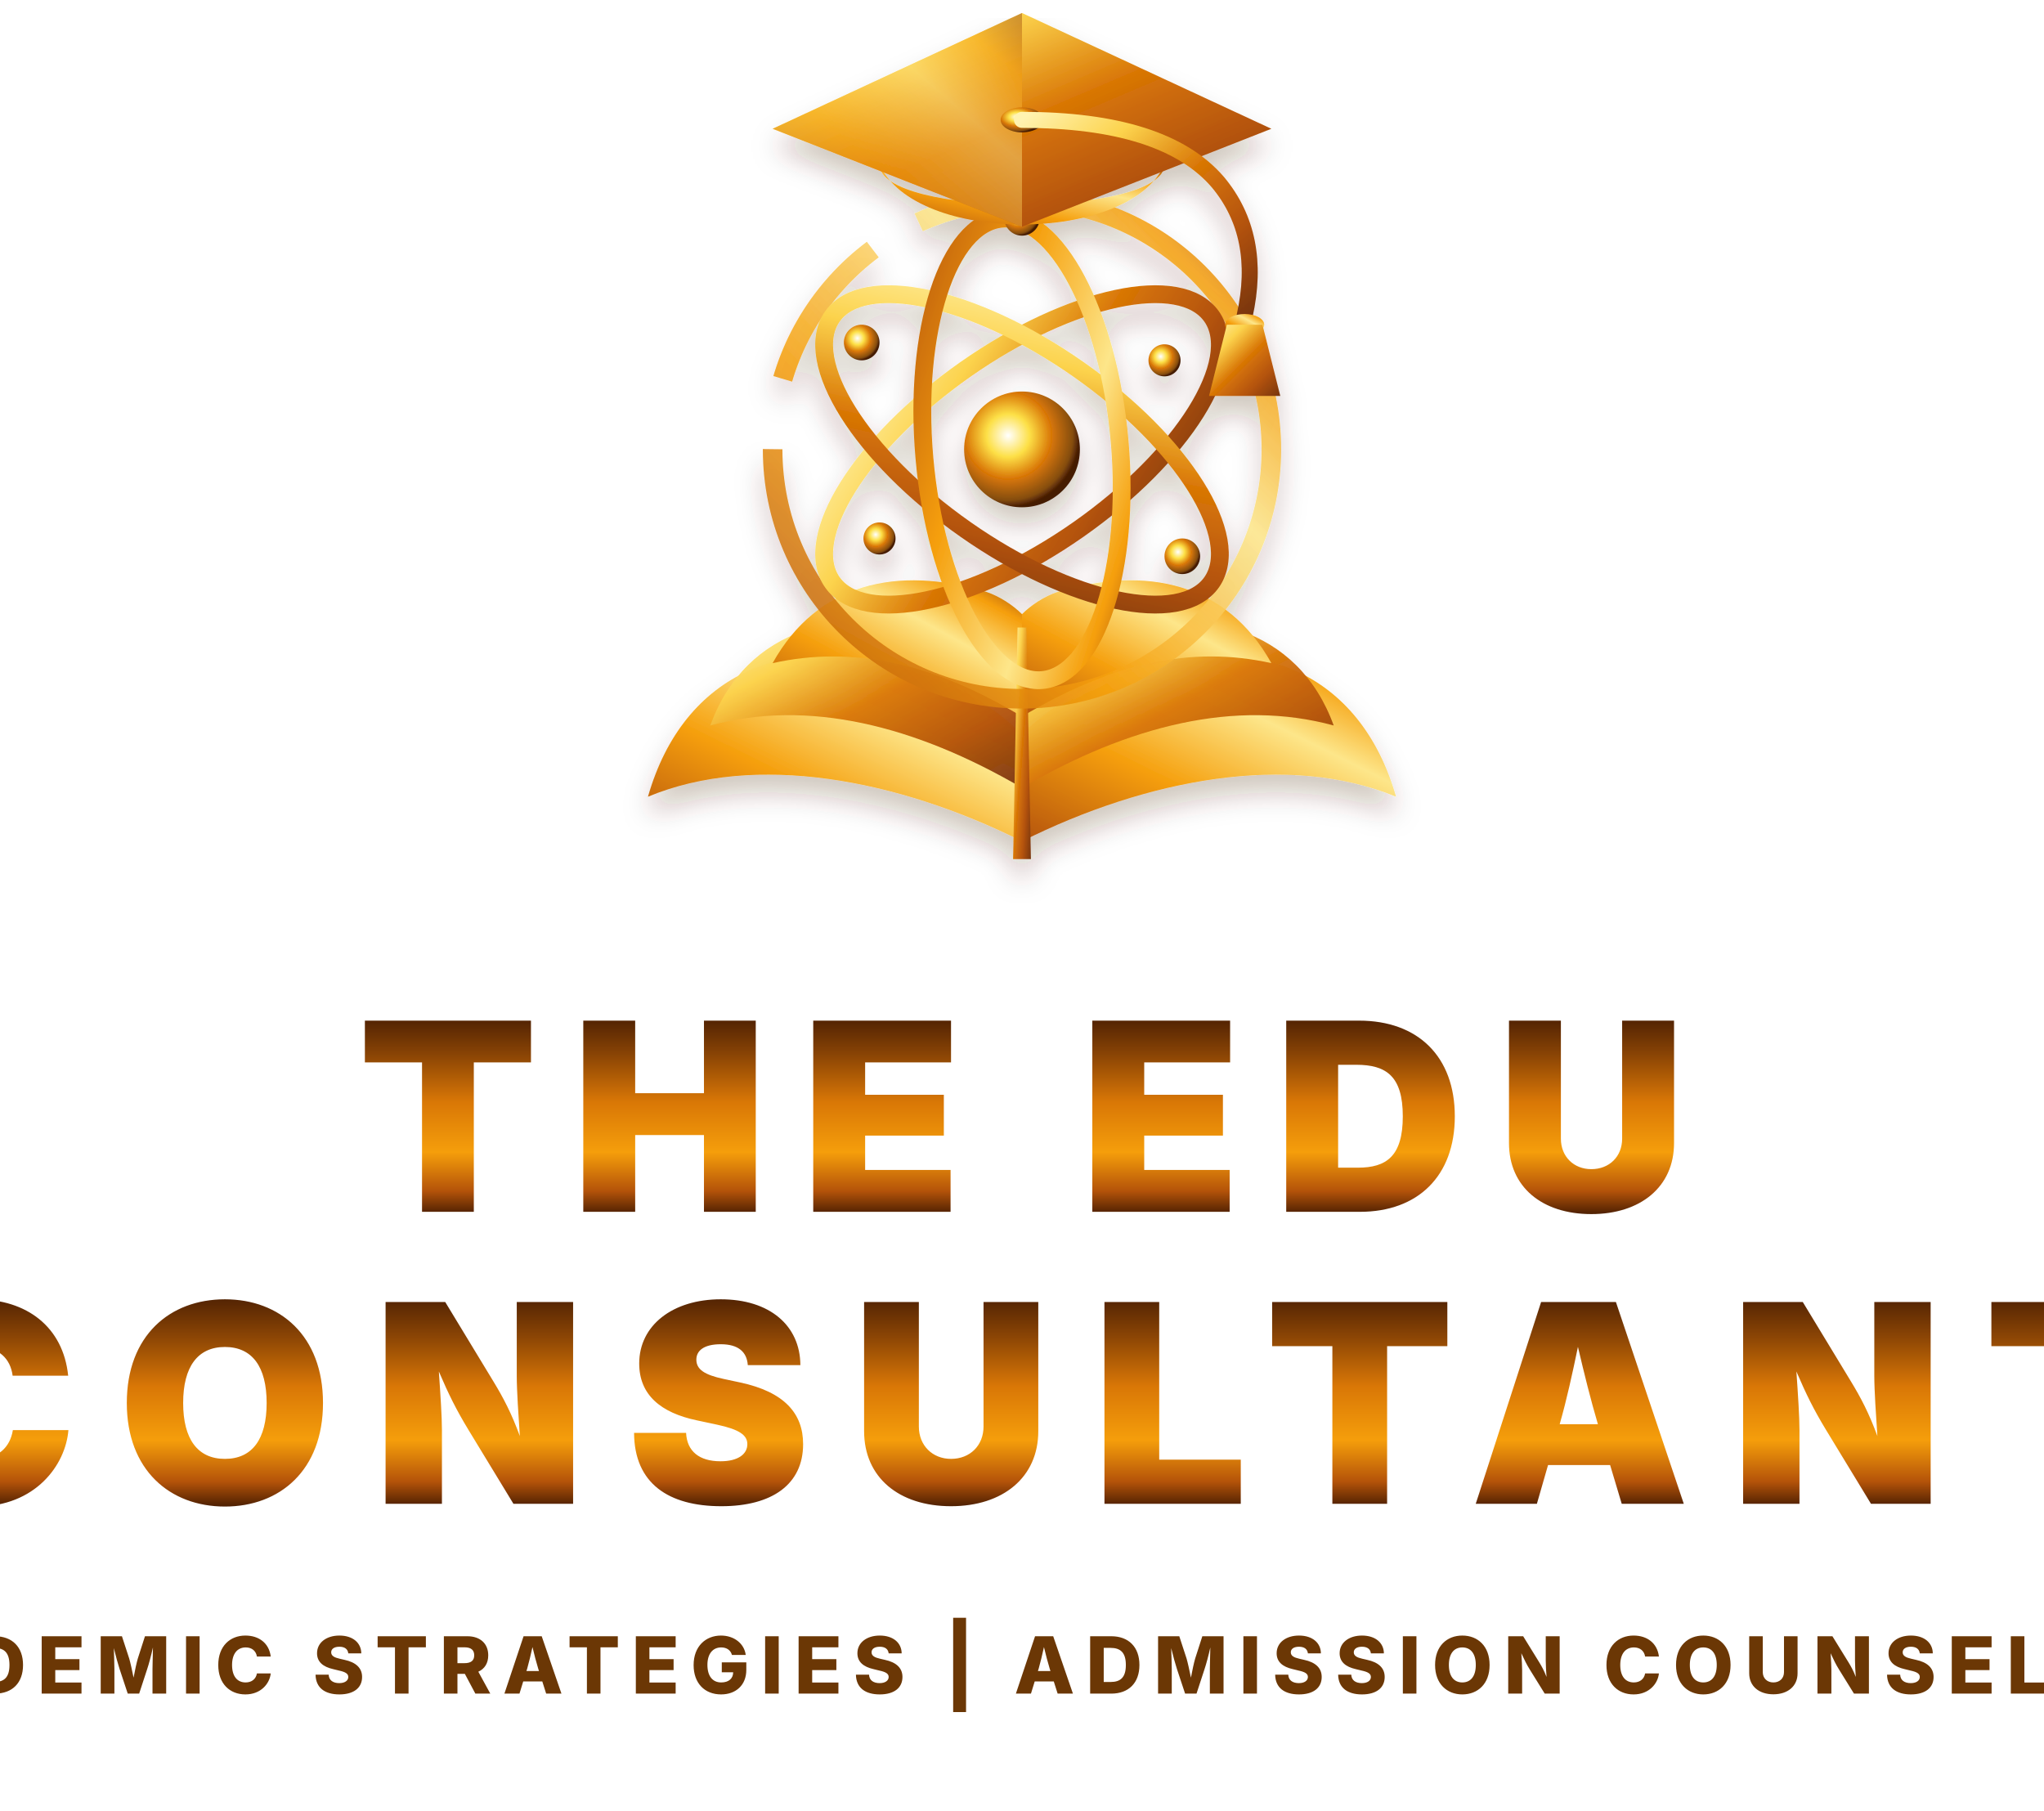
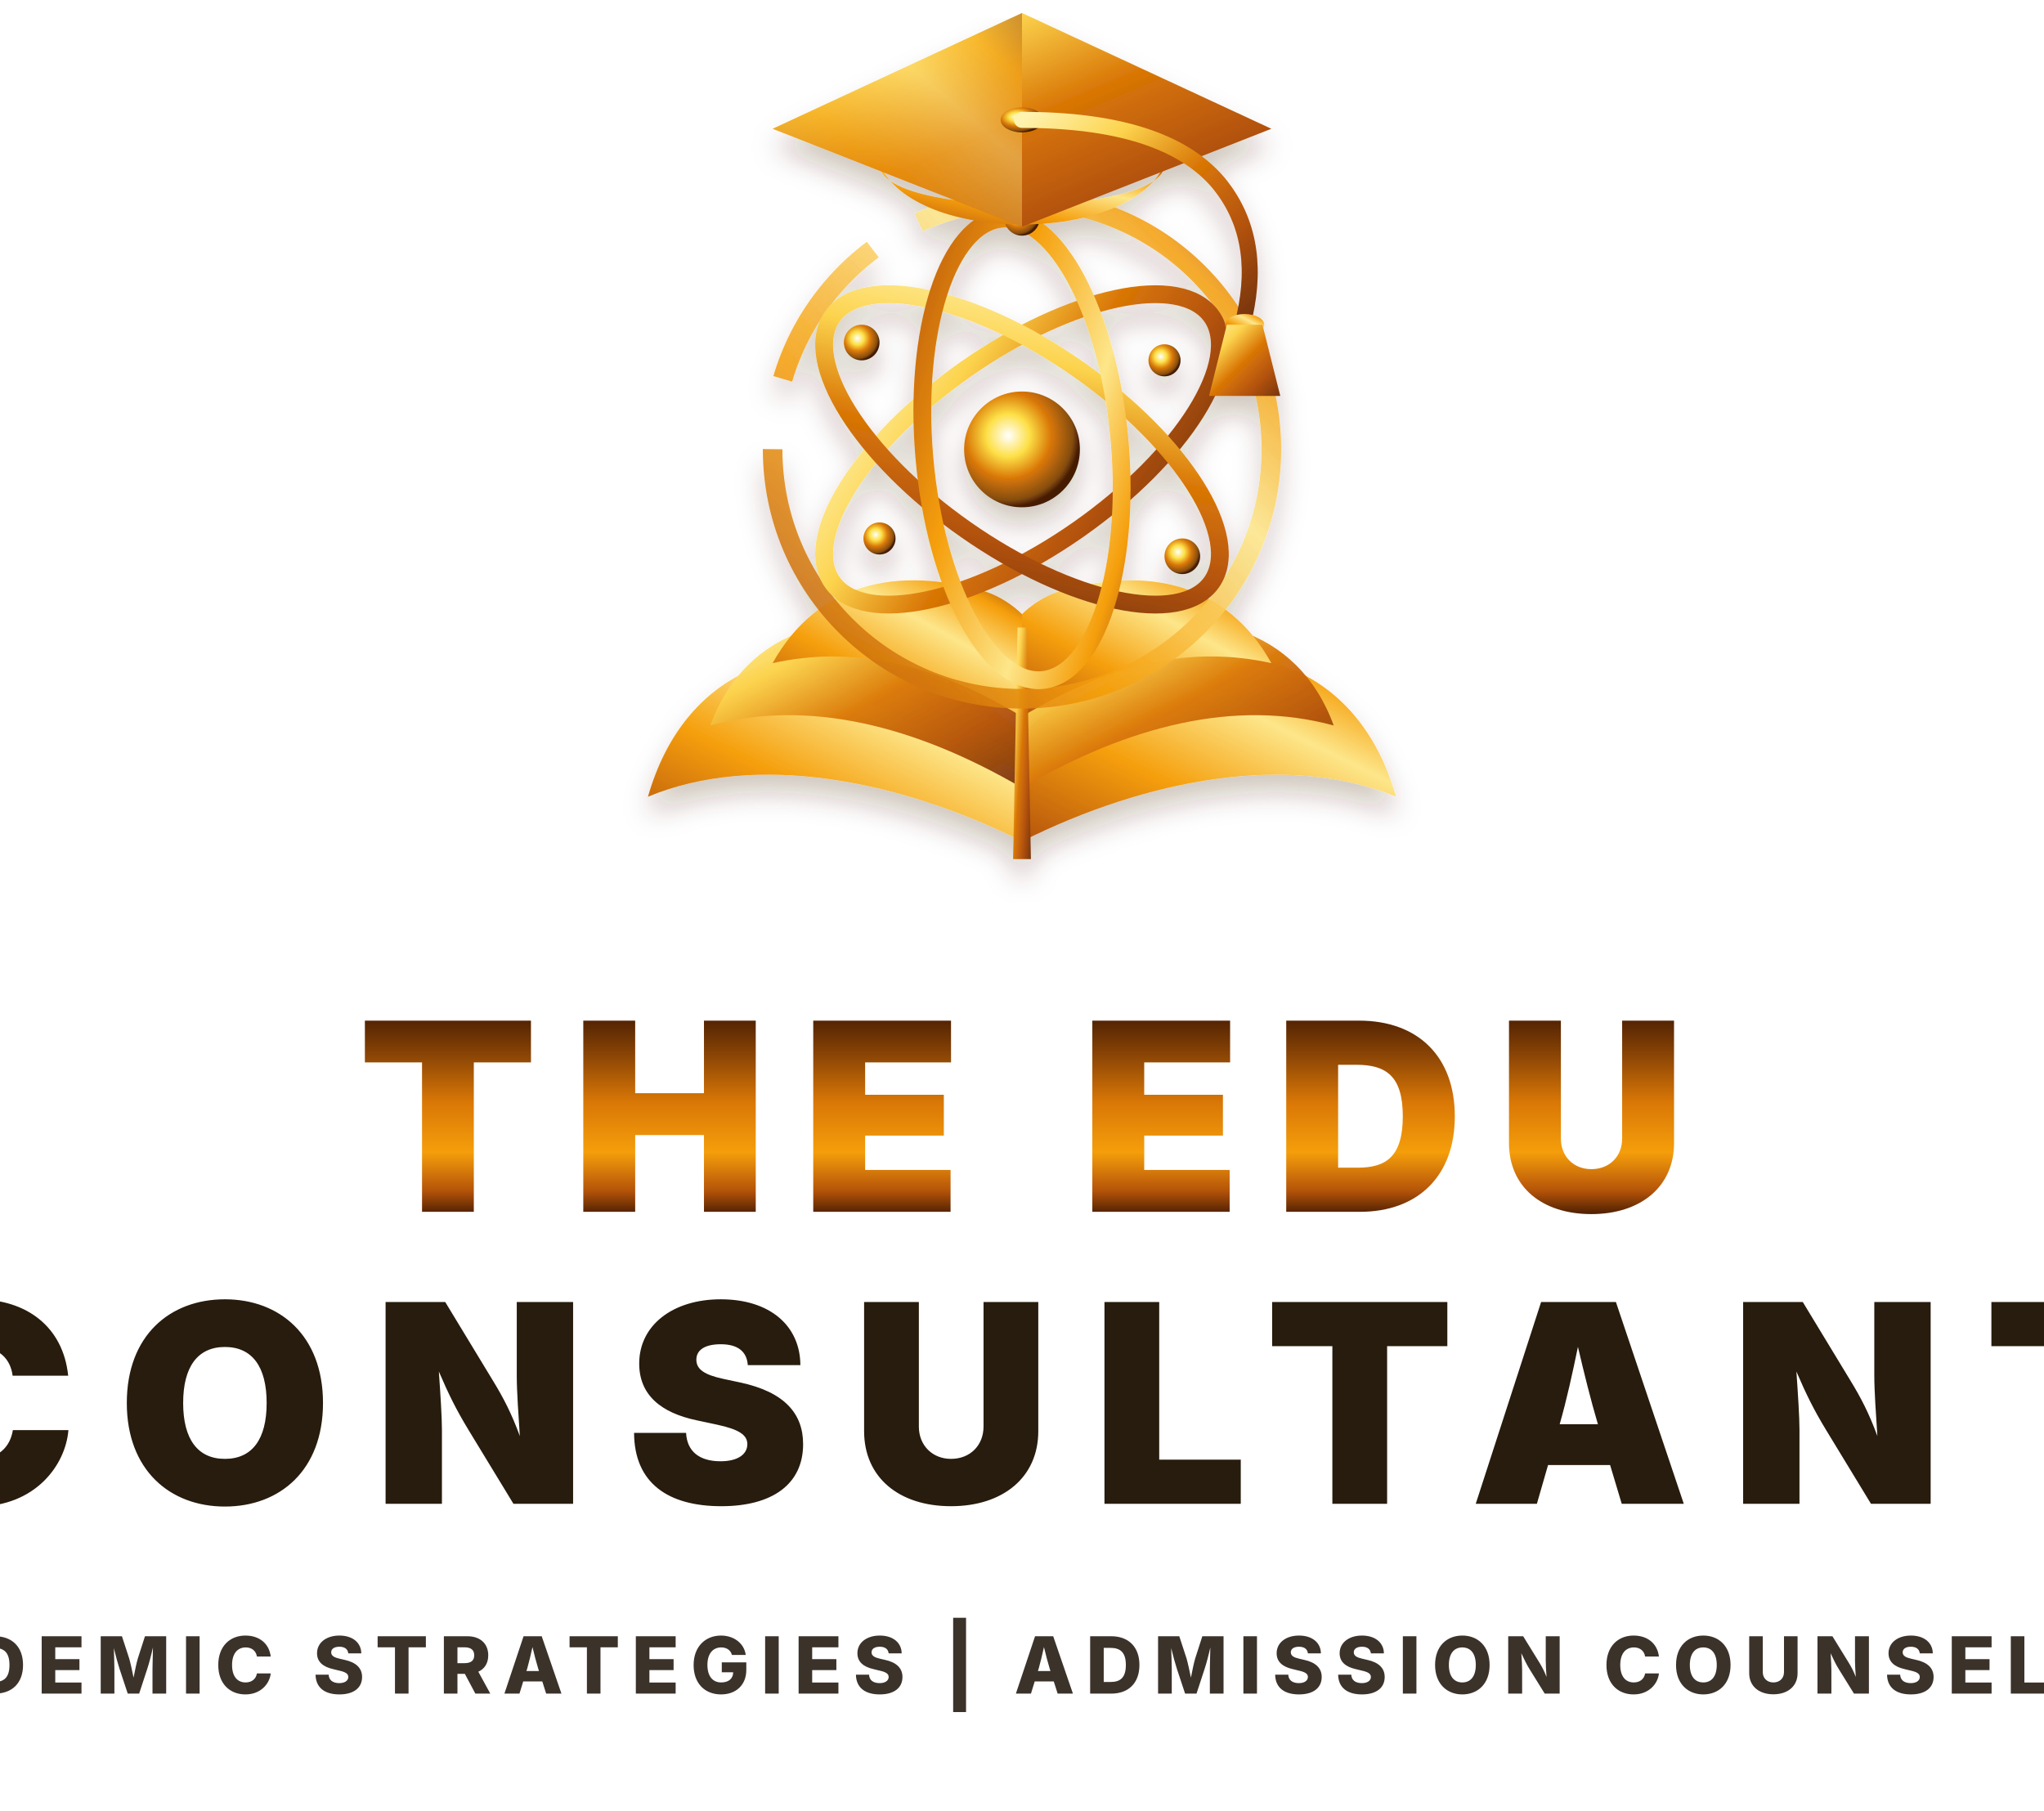
<svg xmlns="http://www.w3.org/2000/svg" viewBox="20 8 280 248" width="100%" height="100%">
  <defs>
    <linearGradient id="goldLustre2" x1="0%" y1="0%" x2="100%" y2="100%">
      <stop offset="0%" stop-color="#FFF3B0" />
      <stop offset="25%" stop-color="#FCD34D" />
      <stop offset="50%" stop-color="#D97706" />
      <stop offset="75%" stop-color="#B45309" />
      <stop offset="100%" stop-color="#78350F" />
    </linearGradient>
    <linearGradient id="goldSheen2" x1="0%" y1="100%" x2="100%" y2="0%">
      <stop offset="0%" stop-color="#B45309" />
      <stop offset="35%" stop-color="#F59E0B" />
      <stop offset="65%" stop-color="#FDE68A" />
      <stop offset="85%" stop-color="#F59E0B" />
      <stop offset="100%" stop-color="#92400E" />
    </linearGradient>
    <linearGradient id="goldText2" x1="0%" y1="0%" x2="0%" y2="100%">
      <stop offset="0%" stop-color="#542403" />
      <stop offset="18%" stop-color="#8B4505" />
      <stop offset="42%" stop-color="#D97706" />
      <stop offset="68%" stop-color="#F59E0B" />
      <stop offset="88%" stop-color="#B45309" />
      <stop offset="100%" stop-color="#4E2002" />
    </linearGradient>
    <radialGradient id="goldSphere2" cx="38%" cy="38%" r="62%">
      <stop offset="0%" stop-color="#FFFFFF" />
      <stop offset="30%" stop-color="#FDE047" />
      <stop offset="60%" stop-color="#D97706" />
      <stop offset="90%" stop-color="#854D0E" />
      <stop offset="100%" stop-color="#451A03" />
    </radialGradient>
    <filter id="softShadow2" x="-10%" y="-10%" width="125%" height="125%">
      <feDropShadow dx="0" dy="2" stdDeviation="1.5" flood-color="#451A03" flood-opacity="0.25" />
    </filter>
  </defs>
  <g id="brandEmblemStacked" transform="translate(160, 72) scale(1.22) translate(-60, -60)" filter="url(#softShadow2)">
    <path d="M 60 102 C 46 95, 30 92, 18 97 C 22 83, 34 78, 48 83 C 53 84.5, 57 87, 60 90 Z" fill="url(#goldSheen2)" />
    <path d="M 60 102 C 74 95, 90 92, 102 97 C 98 83, 86 78, 72 83 C 67 84.5, 63 87, 60 90 Z" fill="url(#goldSheen2)" />
    <path d="M 60 96 C 48 89, 36 86, 25 89 C 29 78, 40 75, 52 79 C 55 80, 58 82, 60 84 Z" fill="url(#goldLustre2)" opacity="0.95" />
    <path d="M 60 96 C 72 89, 84 86, 95 89 C 91 78, 80 75, 68 79 C 65 80, 62 82, 60 84 Z" fill="url(#goldLustre2)" opacity="0.95" />
    <path d="M 60 88 C 50 82, 41 80, 32 82 C 37 73, 46 71, 56 74 C 57.5 74.5, 59 75.5, 60 76.5 Z" fill="url(#goldSheen2)" />
    <path d="M 60 88 C 70 82, 79 80, 88 82 C 83 73, 74 71, 64 74 C 62.5 74.5, 61 75.5, 60 76.5 Z" fill="url(#goldSheen2)" />
    <polygon points="59,104 61,104 60.5,78 59.5,78" fill="url(#goldLustre2)" />
    <circle cx="60" cy="58" r="28" fill="none" stroke="url(#goldSheen2)" stroke-width="2.2" stroke-dasharray="88 8 18 6" opacity="0.85" />
    <ellipse cx="60" cy="58" rx="26" ry="11" fill="none" stroke="url(#goldLustre2)" stroke-width="2" transform="rotate(-35, 60, 58)" />
    <ellipse cx="60" cy="58" rx="26" ry="11" fill="none" stroke="url(#goldLustre2)" stroke-width="2" transform="rotate(35, 60, 58)" />
    <ellipse cx="60" cy="58" rx="26" ry="11" fill="none" stroke="url(#goldSheen2)" stroke-width="2" transform="rotate(85, 60, 58)" />
    <circle cx="42" cy="46" r="2" fill="url(#goldSphere2)" />
    <circle cx="78" cy="70" r="2" fill="url(#goldSphere2)" />
    <circle cx="76" cy="48" r="1.8" fill="url(#goldSphere2)" />
    <circle cx="44" cy="68" r="1.8" fill="url(#goldSphere2)" />
    <circle cx="60" cy="32" r="2" fill="url(#goldSphere2)" />
    <circle cx="60" cy="58" r="6.5" fill="url(#goldSphere2)" />
    <path d="M 44 26 C 44 32, 76 32, 76 26 C 72 35, 48 35, 44 26 Z" fill="url(#goldSheen2)" />
    <polygon points="60,9 88,22 60,33 32,22" fill="url(#goldLustre2)" />
    <polygon points="60,9 60,33 32,22" fill="url(#goldSheen2)" opacity="0.45" />
    <ellipse cx="60" cy="21" rx="2.4" ry="1.4" fill="url(#goldSphere2)" />
    <path d="M 60 21 Q 76 21 82 28 Q 87 34 85 43" fill="none" stroke="url(#goldLustre2)" stroke-width="1.8" stroke-linecap="round" />
    <ellipse cx="85" cy="44" rx="2.2" ry="1.2" fill="url(#goldSheen2)" />
    <polygon points="83,44 87,44 89,52 81,52" fill="url(#goldLustre2)" />
  </g>
  <g id="brandTypographyStacked">
    <text x="160" y="174" text-anchor="middle" font-family="system-ui, -apple-system, 'Montserrat', 'Cinzel', 'Inter', sans-serif" font-size="36" font-weight="900" letter-spacing="4.5" fill="url(#goldText2)">THE EDU</text>
-     <text x="160" y="214" text-anchor="middle" font-family="system-ui, -apple-system, 'Montserrat', 'Cinzel', 'Inter', sans-serif" font-size="38" font-weight="900" letter-spacing="5.5" fill="url(#goldText2)">CONSULTANT</text>
-     <text x="160" y="240" text-anchor="middle" font-family="system-ui, -apple-system, 'Montserrat', 'Inter', sans-serif" font-size="10.8" font-weight="800" letter-spacing="1.5" fill="#6B3705">ACADEMIC STRATEGIES | ADMISSION COUNSELLING</text>
+     <text x="160" y="214" text-anchor="middle" font-family="system-ui, -apple-system, 'Montserrat', 'Cinzel', 'Inter', sans-serif" font-size="38" font-weight="900" letter-spacing="5.5" fill="#271c0d">CONSULTANT</text>
+     <text x="160" y="240" text-anchor="middle" font-family="system-ui, -apple-system, 'Montserrat', 'Inter', sans-serif" font-size="10.8" font-weight="800" letter-spacing="1.5" fill="#3b322a">ACADEMIC STRATEGIES | ADMISSION COUNSELLING</text>
  </g>
</svg>
